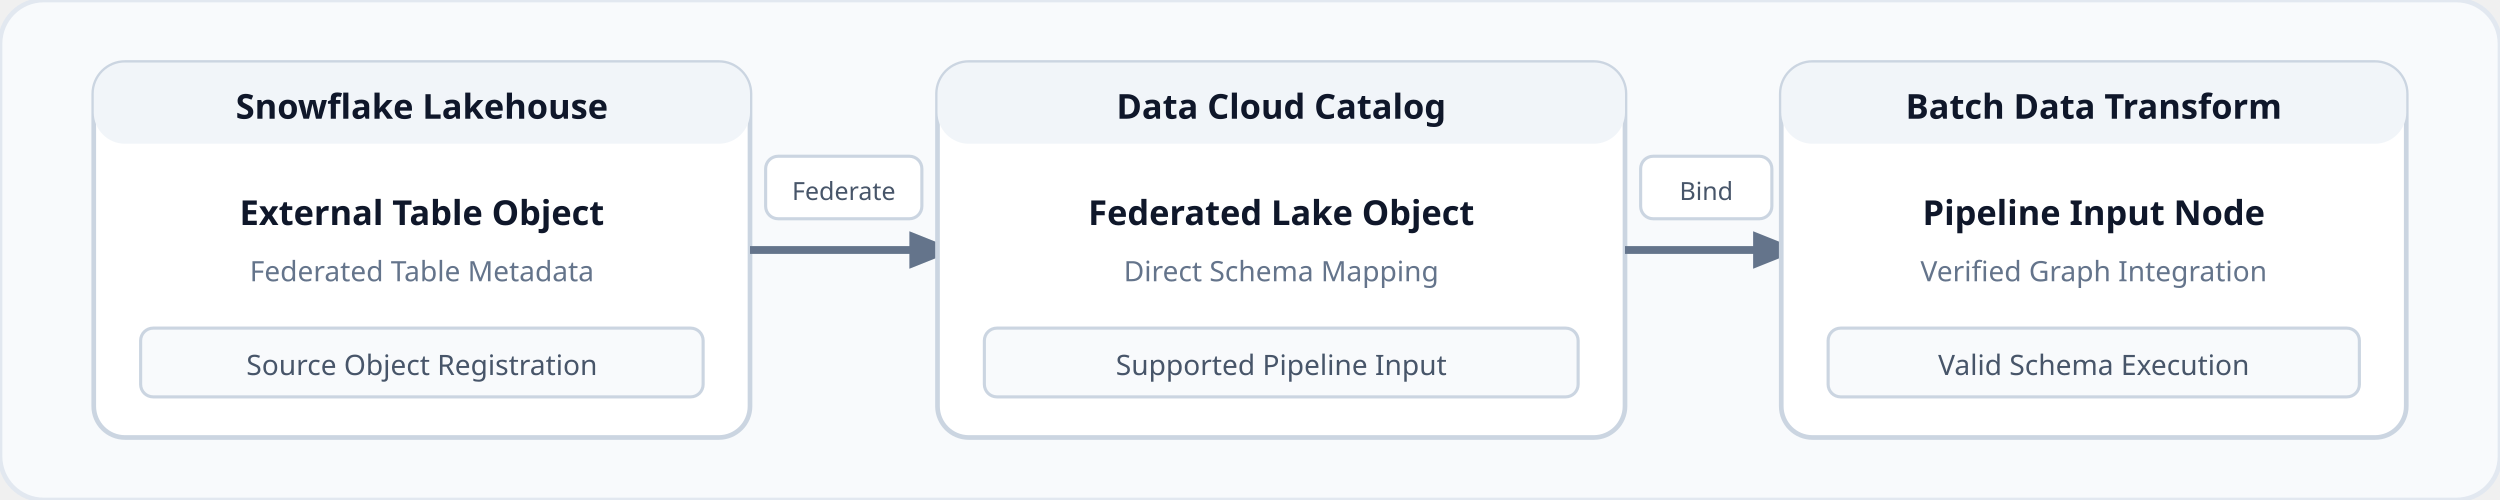
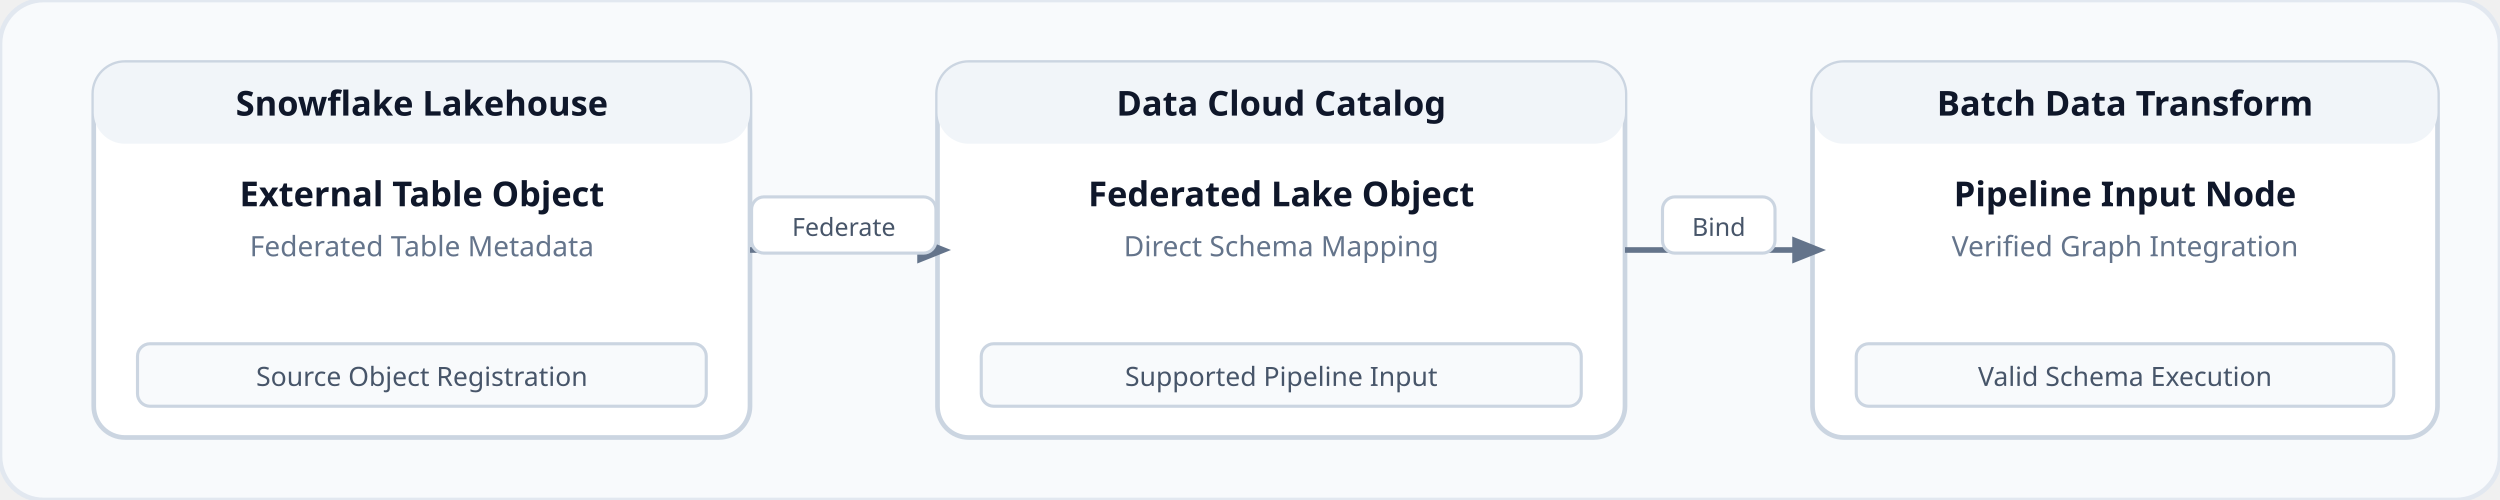
- <svg xmlns="http://www.w3.org/2000/svg" viewBox="0 0 800 160" width="100%" height="100%">
+ <svg xmlns="http://www.w3.org/2000/svg" class="diagram-svg diagram-svg--authored" viewBox="0 0 800 160" role="img" aria-labelledby="agd-00807-stream-exceptions-topology-title agd-00807-stream-exceptions-topology-desc">
  <defs>
-     <marker id="arrow-neutral-bdt3" viewBox="0 0 10 10" refX="6" refY="5" markerWidth="6" markerHeight="6" orient="auto-start-reverse">
-       <path d="M 0 1 L 10 5 L 0 9 z" fill="#64748b" />
+     <marker id="agd-00807-stream-exceptions-topology-arrow" markerWidth="8" markerHeight="6" refX="7" refY="3" orient="auto">
+       <polygon points="0 0, 8 3, 0 6" fill="var(--diagram-svg-line, #64748b)" />
+     </marker>
+     <marker id="agd-00807-stream-exceptions-topology-arrow-link" markerWidth="8" markerHeight="6" refX="7" refY="3" orient="auto">
+       <polygon points="0 0, 8 3, 0 6" fill="var(--diagram-svg-sky-3, #0284c7)" />
+     </marker>
+     <marker id="agd-00807-stream-exceptions-topology-arrow-arcgym" viewBox="0 0 10 10" refX="6" refY="5" markerWidth="6" markerHeight="6" orient="auto-start-reverse">
+       <path d="M 0 1 L 10 5 L 0 9 z" fill="var(--diagram-arcgym-line, #64748b)" />
+     </marker>
+     <marker id="agd-00807-stream-exceptions-topology-arrow-warn" viewBox="0 0 10 10" refX="6" refY="5" markerWidth="6" markerHeight="6" orient="auto-start-reverse">
+       <path d="M 0 1 L 10 5 L 0 9 z" fill="var(--diagram-arcgym-warn-border, #dc2626)" />
    </marker>
  </defs>
-   <rect width="800" height="160" rx="14" fill="#f8fafc" stroke="#e2e8f0" stroke-width="1.5" />
-   <g transform="translate(30, 20)">
-     <rect width="210" height="120" rx="10" fill="#ffffff" stroke="#cbd5e1" stroke-width="1.5" />
-     <rect width="210" height="26" rx="10" fill="#f1f5f9" />
-     <text x="105" y="18" text-anchor="middle" font-family="system-ui, sans-serif" font-size="11" font-weight="600" fill="#0f172a">Snowflake Lakehouse</text>
-     <text x="105" y="52" text-anchor="middle" font-family="system-ui, sans-serif" font-size="11" font-weight="600" fill="#0f172a">External Table Object</text>
-     <text x="105" y="70" text-anchor="middle" font-family="system-ui, sans-serif" font-size="9" fill="#64748b">Federated Table Metadata</text>
-     <rect x="15" y="85" width="180" height="22" rx="4" fill="#f8fafc" stroke="#cbd5e1" stroke-width="1" />
-     <text x="105" y="100" text-anchor="middle" font-family="system-ui, sans-serif" font-size="9" fill="#475569">Source Object Registration</text>
+   <rect width="100%" height="100%" rx="14" fill="var(--diagram-arcgym-canvas-bg, #f8fafc)" stroke="var(--diagram-arcgym-canvas-border, #e2e8f0)" stroke-width="1.5" />
+   <g class="diagram-node" data-node-id="snowflake">
+     <rect class="diagram-node-body" x="30" y="20" width="210" height="120" rx="10" fill="var(--diagram-arcgym-card-bg, #ffffff)" stroke="var(--diagram-arcgym-card-border, #cbd5e1)" stroke-width="1.5" />
+     <rect x="30" y="20" width="210" height="26" rx="10" fill="var(--diagram-arcgym-card-header-bg, #f1f5f9)" />
+     <text x="135" y="37" text-anchor="middle" font-family="system-ui, sans-serif" font-size="11" font-weight="600" fill="var(--diagram-arcgym-card-title, #0f172a)">Snowflake Lakehouse</text>
+     <text x="135" y="66" text-anchor="middle" font-family="system-ui, sans-serif" font-size="11" font-weight="600" fill="var(--diagram-arcgym-card-title, #0f172a)">External Table Object</text>
+     <text x="135" y="82" text-anchor="middle" font-family="system-ui, sans-serif" font-size="9" fill="var(--diagram-arcgym-card-subtitle, #64748b)">Federated Table Metadata</text>
+     <rect x="44" y="110" width="182" height="20" rx="4" fill="var(--diagram-arcgym-badge-bg, #f8fafc)" stroke="var(--diagram-arcgym-badge-border, #cbd5e1)" stroke-width="1" />
+     <text x="135" y="123.5" text-anchor="middle" font-family="system-ui, sans-serif" font-size="8.5" font-weight="500" fill="var(--diagram-arcgym-badge-text, #475569)">Source Object Registration</text>
  </g>
-   <path d="M 240 80 L 300 80" stroke="#64748b" stroke-width="2.5" marker-end="url(#arrow-neutral-bdt3)" fill="none" />
-   <rect x="245" y="50" width="50" height="20" rx="4" fill="#ffffff" stroke="#cbd5e1" stroke-width="1" />
-   <text x="270" y="64" text-anchor="middle" font-family="system-ui, sans-serif" font-size="8" font-weight="500" fill="#475569">Federate</text>
-   <g transform="translate(300, 20)">
-     <rect width="220" height="120" rx="10" fill="#ffffff" stroke="#cbd5e1" stroke-width="1.5" />
-     <rect width="220" height="26" rx="10" fill="#f1f5f9" />
-     <text x="110" y="18" text-anchor="middle" font-family="system-ui, sans-serif" font-size="11" font-weight="600" fill="#0f172a">Data Cloud Catalog</text>
-     <text x="110" y="52" text-anchor="middle" font-family="system-ui, sans-serif" font-size="11" font-weight="600" fill="#0f172a">Federated Lake Object</text>
-     <text x="110" y="70" text-anchor="middle" font-family="system-ui, sans-serif" font-size="9" fill="#64748b">Direct Schema Mapping</text>
-     <rect x="15" y="85" width="190" height="22" rx="4" fill="#f8fafc" stroke="#cbd5e1" stroke-width="1" />
-     <text x="110" y="100" text-anchor="middle" font-family="system-ui, sans-serif" font-size="9" fill="#475569">Supported Pipeline Input</text>
+   <g class="diagram-node" data-node-id="catalog">
+     <rect class="diagram-node-body" x="300" y="20" width="220" height="120" rx="10" fill="var(--diagram-arcgym-card-bg, #ffffff)" stroke="var(--diagram-arcgym-card-border, #cbd5e1)" stroke-width="1.5" />
+     <rect x="300" y="20" width="220" height="26" rx="10" fill="var(--diagram-arcgym-card-header-bg, #f1f5f9)" />
+     <text x="410" y="37" text-anchor="middle" font-family="system-ui, sans-serif" font-size="11" font-weight="600" fill="var(--diagram-arcgym-card-title, #0f172a)">Data Cloud Catalog</text>
+     <text x="410" y="66" text-anchor="middle" font-family="system-ui, sans-serif" font-size="11" font-weight="600" fill="var(--diagram-arcgym-card-title, #0f172a)">Federated Lake Object</text>
+     <text x="410" y="82" text-anchor="middle" font-family="system-ui, sans-serif" font-size="9" fill="var(--diagram-arcgym-card-subtitle, #64748b)">Direct Schema Mapping</text>
+     <rect x="314" y="110" width="192" height="20" rx="4" fill="var(--diagram-arcgym-badge-bg, #f8fafc)" stroke="var(--diagram-arcgym-badge-border, #cbd5e1)" stroke-width="1" />
+     <text x="410" y="123.5" text-anchor="middle" font-family="system-ui, sans-serif" font-size="8.5" font-weight="500" fill="var(--diagram-arcgym-badge-text, #475569)">Supported Pipeline Input</text>
  </g>
-   <path d="M 520 80 L 570 80" stroke="#64748b" stroke-width="2.5" marker-end="url(#arrow-neutral-bdt3)" fill="none" />
-   <rect x="525" y="50" width="42" height="20" rx="4" fill="#ffffff" stroke="#cbd5e1" stroke-width="1" />
-   <text x="546" y="64" text-anchor="middle" font-family="system-ui, sans-serif" font-size="8" font-weight="500" fill="#475569">Bind</text>
-   <g transform="translate(570, 20)">
-     <rect width="200" height="120" rx="10" fill="#ffffff" stroke="#cbd5e1" stroke-width="1.5" />
-     <rect width="200" height="26" rx="10" fill="#f1f5f9" />
-     <text x="100" y="18" text-anchor="middle" font-family="system-ui, sans-serif" font-size="11" font-weight="600" fill="#0f172a">Batch Data Transform</text>
-     <text x="100" y="52" text-anchor="middle" font-family="system-ui, sans-serif" font-size="11" font-weight="600" fill="#0f172a">Pipeline Input Node</text>
-     <text x="100" y="70" text-anchor="middle" font-family="system-ui, sans-serif" font-size="9" fill="#64748b">Verified Graph Integration</text>
-     <rect x="15" y="85" width="170" height="22" rx="4" fill="#f8fafc" stroke="#cbd5e1" stroke-width="1" />
-     <text x="100" y="100" text-anchor="middle" font-family="system-ui, sans-serif" font-size="9" fill="#475569">Valid Schema Execution</text>
+   <g class="diagram-node" data-node-id="bdt">
+     <rect class="diagram-node-body" x="580" y="20" width="200" height="120" rx="10" fill="var(--diagram-arcgym-card-bg, #ffffff)" stroke="var(--diagram-arcgym-card-border, #cbd5e1)" stroke-width="1.5" />
+     <rect x="580" y="20" width="200" height="26" rx="10" fill="var(--diagram-arcgym-card-header-bg, #f1f5f9)" />
+     <text x="680" y="37" text-anchor="middle" font-family="system-ui, sans-serif" font-size="11" font-weight="600" fill="var(--diagram-arcgym-card-title, #0f172a)">Batch Data Transform</text>
+     <text x="680" y="66" text-anchor="middle" font-family="system-ui, sans-serif" font-size="11" font-weight="600" fill="var(--diagram-arcgym-card-title, #0f172a)">Pipeline Input Node</text>
+     <text x="680" y="82" text-anchor="middle" font-family="system-ui, sans-serif" font-size="9" fill="var(--diagram-arcgym-card-subtitle, #64748b)">Verified Graph Integration</text>
+     <rect x="594" y="110" width="172" height="20" rx="4" fill="var(--diagram-arcgym-badge-bg, #f8fafc)" stroke="var(--diagram-arcgym-badge-border, #cbd5e1)" stroke-width="1" />
+     <text x="680" y="123.5" text-anchor="middle" font-family="system-ui, sans-serif" font-size="8.5" font-weight="500" fill="var(--diagram-arcgym-badge-text, #475569)">Valid Schema Execution</text>
+   </g>
+   <g class="diagram-edge" data-edge-from="snowflake" data-edge-to="catalog">
+     <path class="diagram-edge-line" d="M 240,80 L 300,80" fill="none" stroke="var(--diagram-arcgym-line, #64748b)" stroke-width="1.8" marker-end="url(#agd-00807-stream-exceptions-topology-arrow-arcgym)" />
+     <rect class="diagram-edge-label-mask" x="240.5" y="63" width="59" height="18" rx="4" fill="var(--diagram-arcgym-pill-bg, #ffffff)" stroke="var(--diagram-arcgym-pill-border, #cbd5e1)" stroke-width="1" data-layout-role="edge-label-mask" />
+     <text class="diagram-edge-label" x="270" y="75.5" fill="var(--diagram-arcgym-line-text, #475569)" font-size="8" font-family="system-ui, sans-serif" font-weight="500" text-anchor="middle" data-layout-role="edge-label">Federate</text>
+   </g>
+   <g class="diagram-edge" data-edge-from="catalog" data-edge-to="bdt">
+     <path class="diagram-edge-line" d="M 520,80 L 580,80" fill="none" stroke="var(--diagram-arcgym-line, #64748b)" stroke-width="1.8" marker-end="url(#agd-00807-stream-exceptions-topology-arrow-arcgym)" />
+     <rect class="diagram-edge-label-mask" x="532" y="63" width="36" height="18" rx="4" fill="var(--diagram-arcgym-pill-bg, #ffffff)" stroke="var(--diagram-arcgym-pill-border, #cbd5e1)" stroke-width="1" data-layout-role="edge-label-mask" />
+     <text class="diagram-edge-label" x="550" y="75.5" fill="var(--diagram-arcgym-line-text, #475569)" font-size="8" font-family="system-ui, sans-serif" font-weight="500" text-anchor="middle" data-layout-role="edge-label">Bind</text>
  </g>
</svg>
